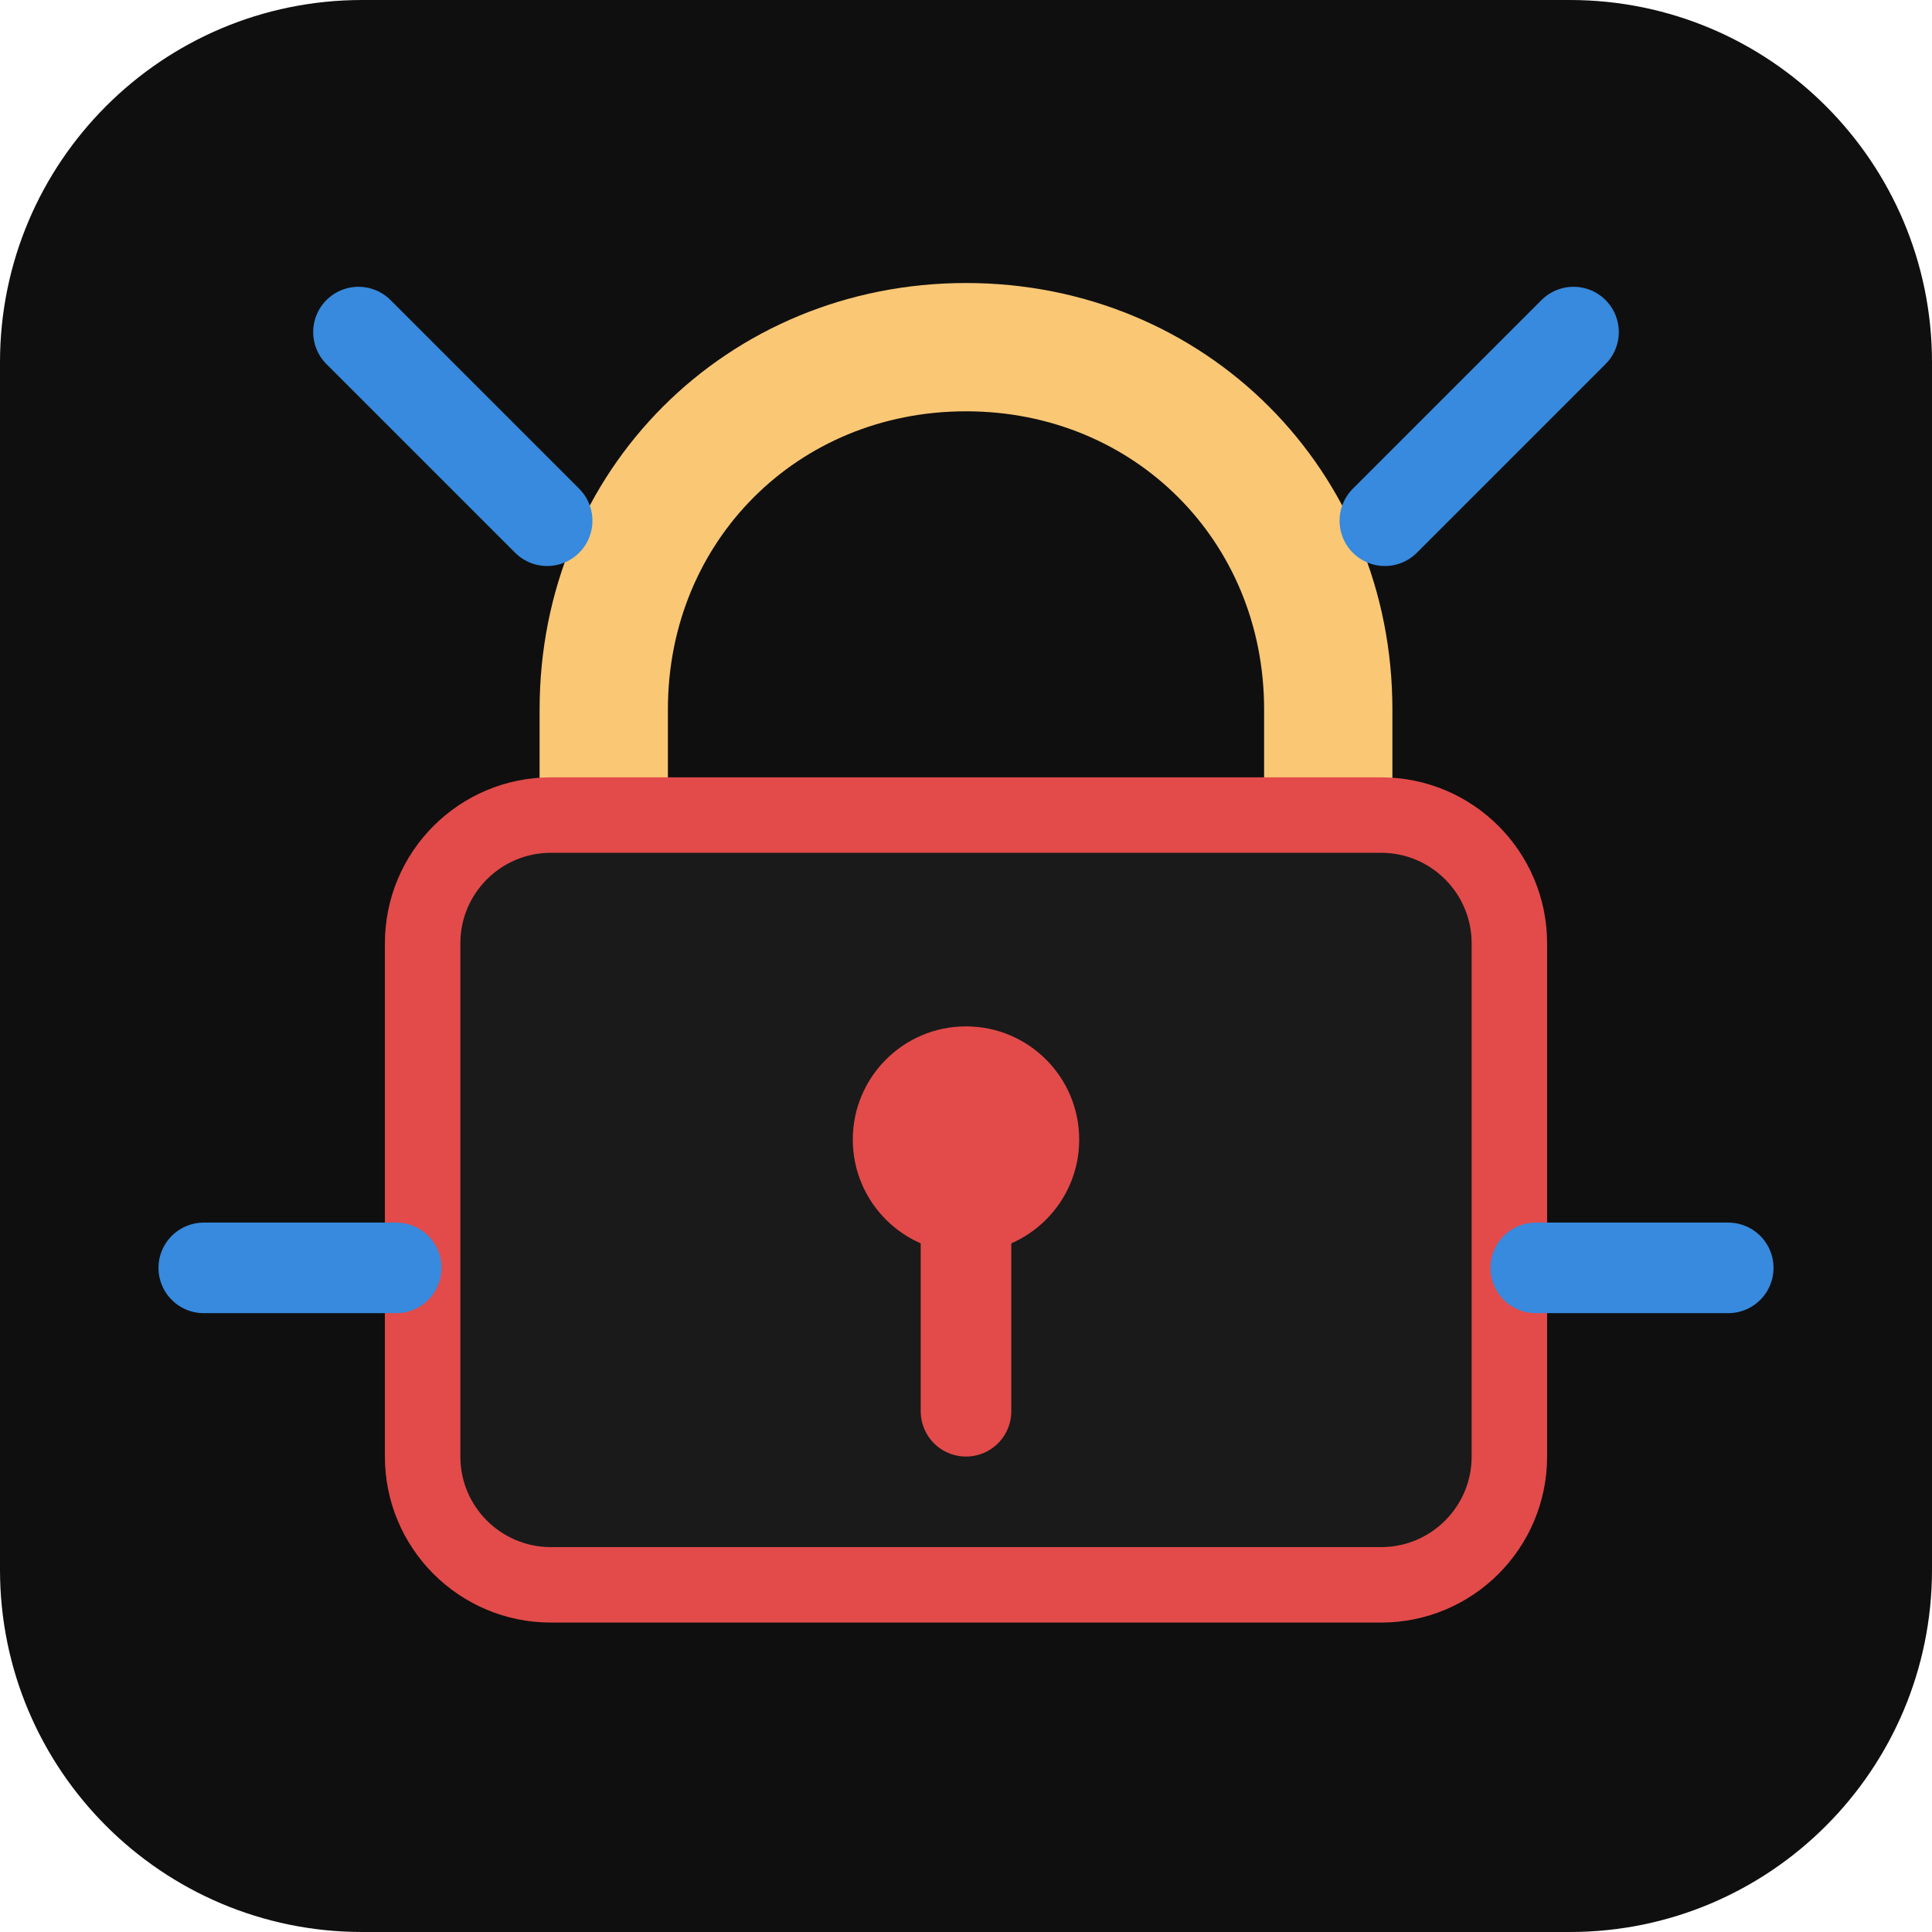
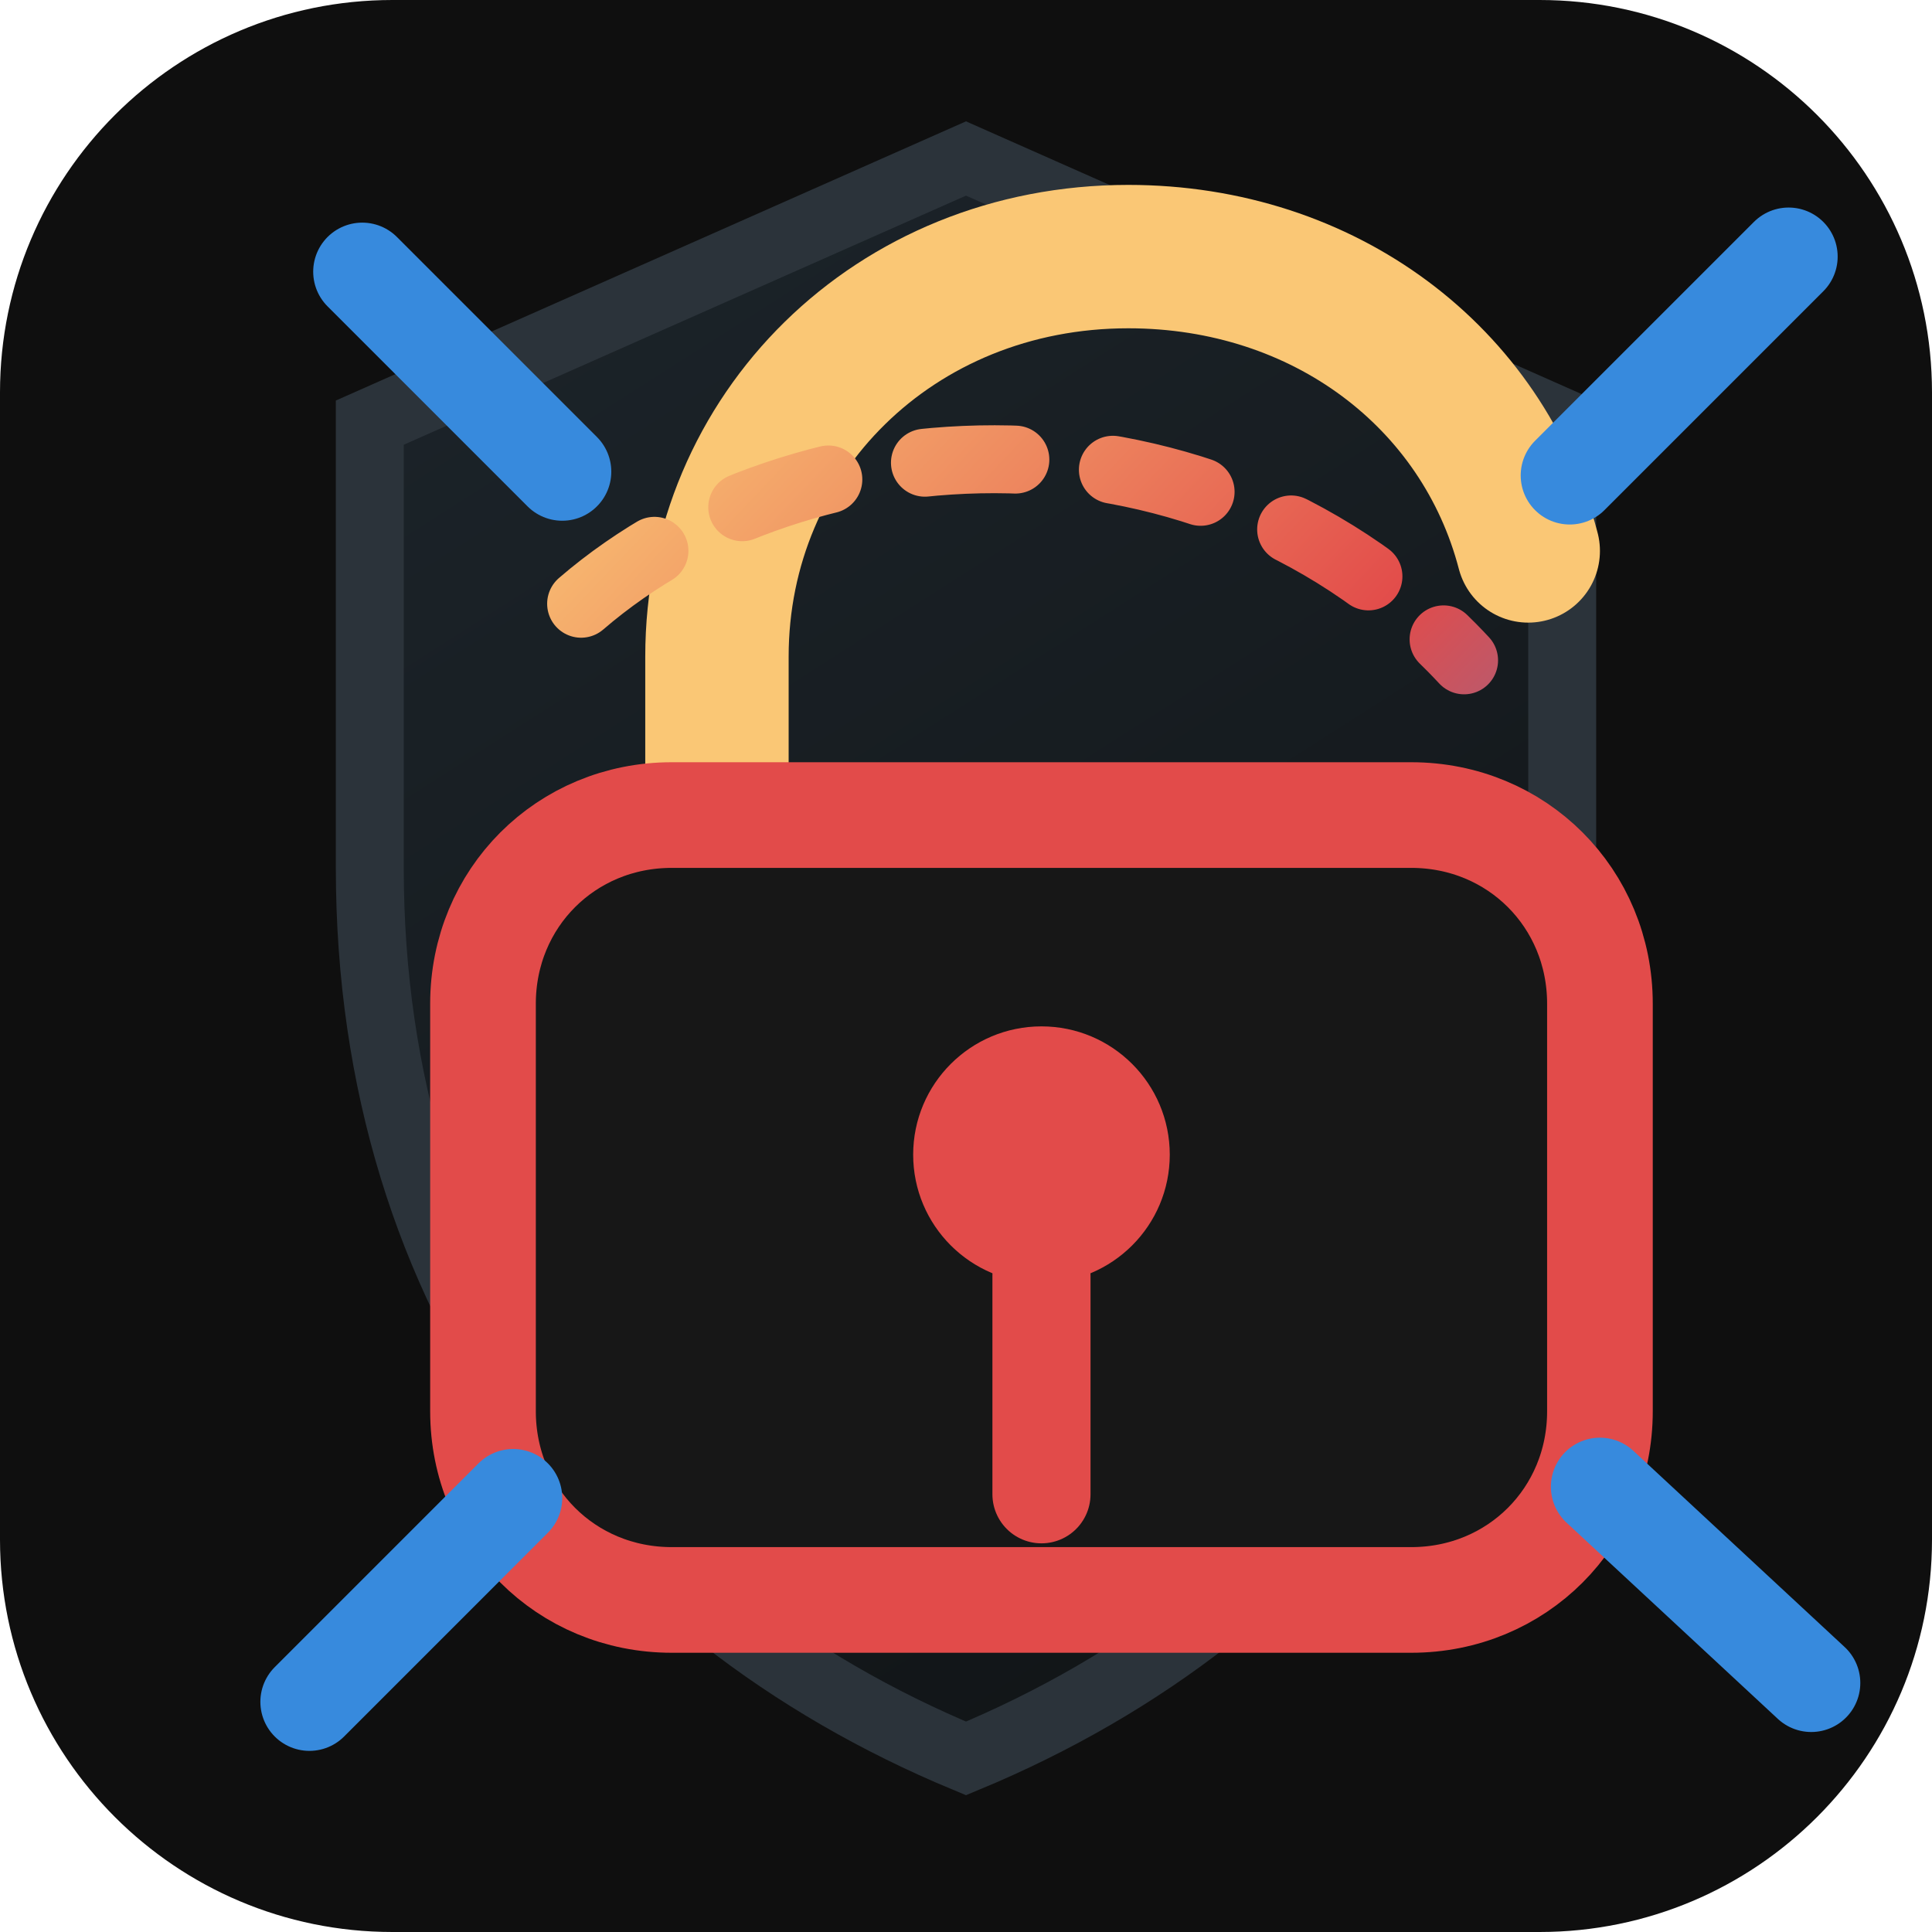
- <svg xmlns="http://www.w3.org/2000/svg" viewBox="0 0 512 512">
-   <rect width="512" height="512" rx="96" fill="#0f0f0f" />
-   <path d="M160 232v-44c0-54 42-96 96-96s96 42 96 96v44" fill="none" stroke="#fac775" stroke-width="34" stroke-linecap="round" />
-   <rect x="112" y="216" width="288" height="204" rx="34" fill="#1a1a1a" stroke="#e24b4a" stroke-width="20" />
-   <circle cx="256" cy="302" r="30" fill="#e24b4a" />
-   <path d="M256 326v48" stroke="#e24b4a" stroke-width="24" stroke-linecap="round" />
-   <path d="M145 138 95 88M367 138l50-50M105 336H54M407 336h51" stroke="#378add" stroke-width="24" stroke-linecap="round" />
+ <svg xmlns="http://www.w3.org/2000/svg" viewBox="0 0 512 512" role="img" aria-labelledby="title desc">
+   <defs>
+     <linearGradient id="shield" x1="122" x2="390" y1="46" y2="466" gradientUnits="userSpaceOnUse">
+       <stop stop-color="#1c242a" />
+       <stop offset="1" stop-color="#101315" />
+     </linearGradient>
+     <linearGradient id="orbit" x1="132" x2="390" y1="126" y2="372" gradientUnits="userSpaceOnUse">
+       <stop stop-color="#fac775" />
+       <stop offset="0.55" stop-color="#e24b4a" />
+       <stop offset="1" stop-color="#378add" />
+     </linearGradient>
+   </defs>
+   <rect width="512" height="512" rx="104" fill="#0f0f0f" />
+   <path d="M256 42 414 112v118c0 114-64 197-158 236C162 427 98 344 98 230V112L256 42Z" fill="url(#shield)" stroke="#2b333a" stroke-width="18" />
+   <path d="M190 232v-58c0-59 47-106 109-106 52 0 94 32 106 78" fill="none" stroke="#fac775" stroke-width="38" stroke-linecap="round" />
+   <path d="M178 216h196c28 0 50 22 50 50v108c0 28-22 50-50 50H178c-28 0-50-22-50-50V266c0-28 22-50 50-50Z" fill="#171717" stroke="#e24b4a" stroke-width="28" />
+   <circle cx="276" cy="306" r="34" fill="#e24b4a" />
+   <path d="M276 338v58" stroke="#e24b4a" stroke-width="26" stroke-linecap="round" />
+   <path d="M149 125 96 72M416 126l58-58M136 397l-54 54M424 394l56 52" stroke="#378add" stroke-width="26" stroke-linecap="round" />
+   <path d="M154 160c58-50 167-57 234 15" fill="none" stroke="url(#orbit)" stroke-width="18" stroke-linecap="round" stroke-dasharray="24 26" />
</svg>
